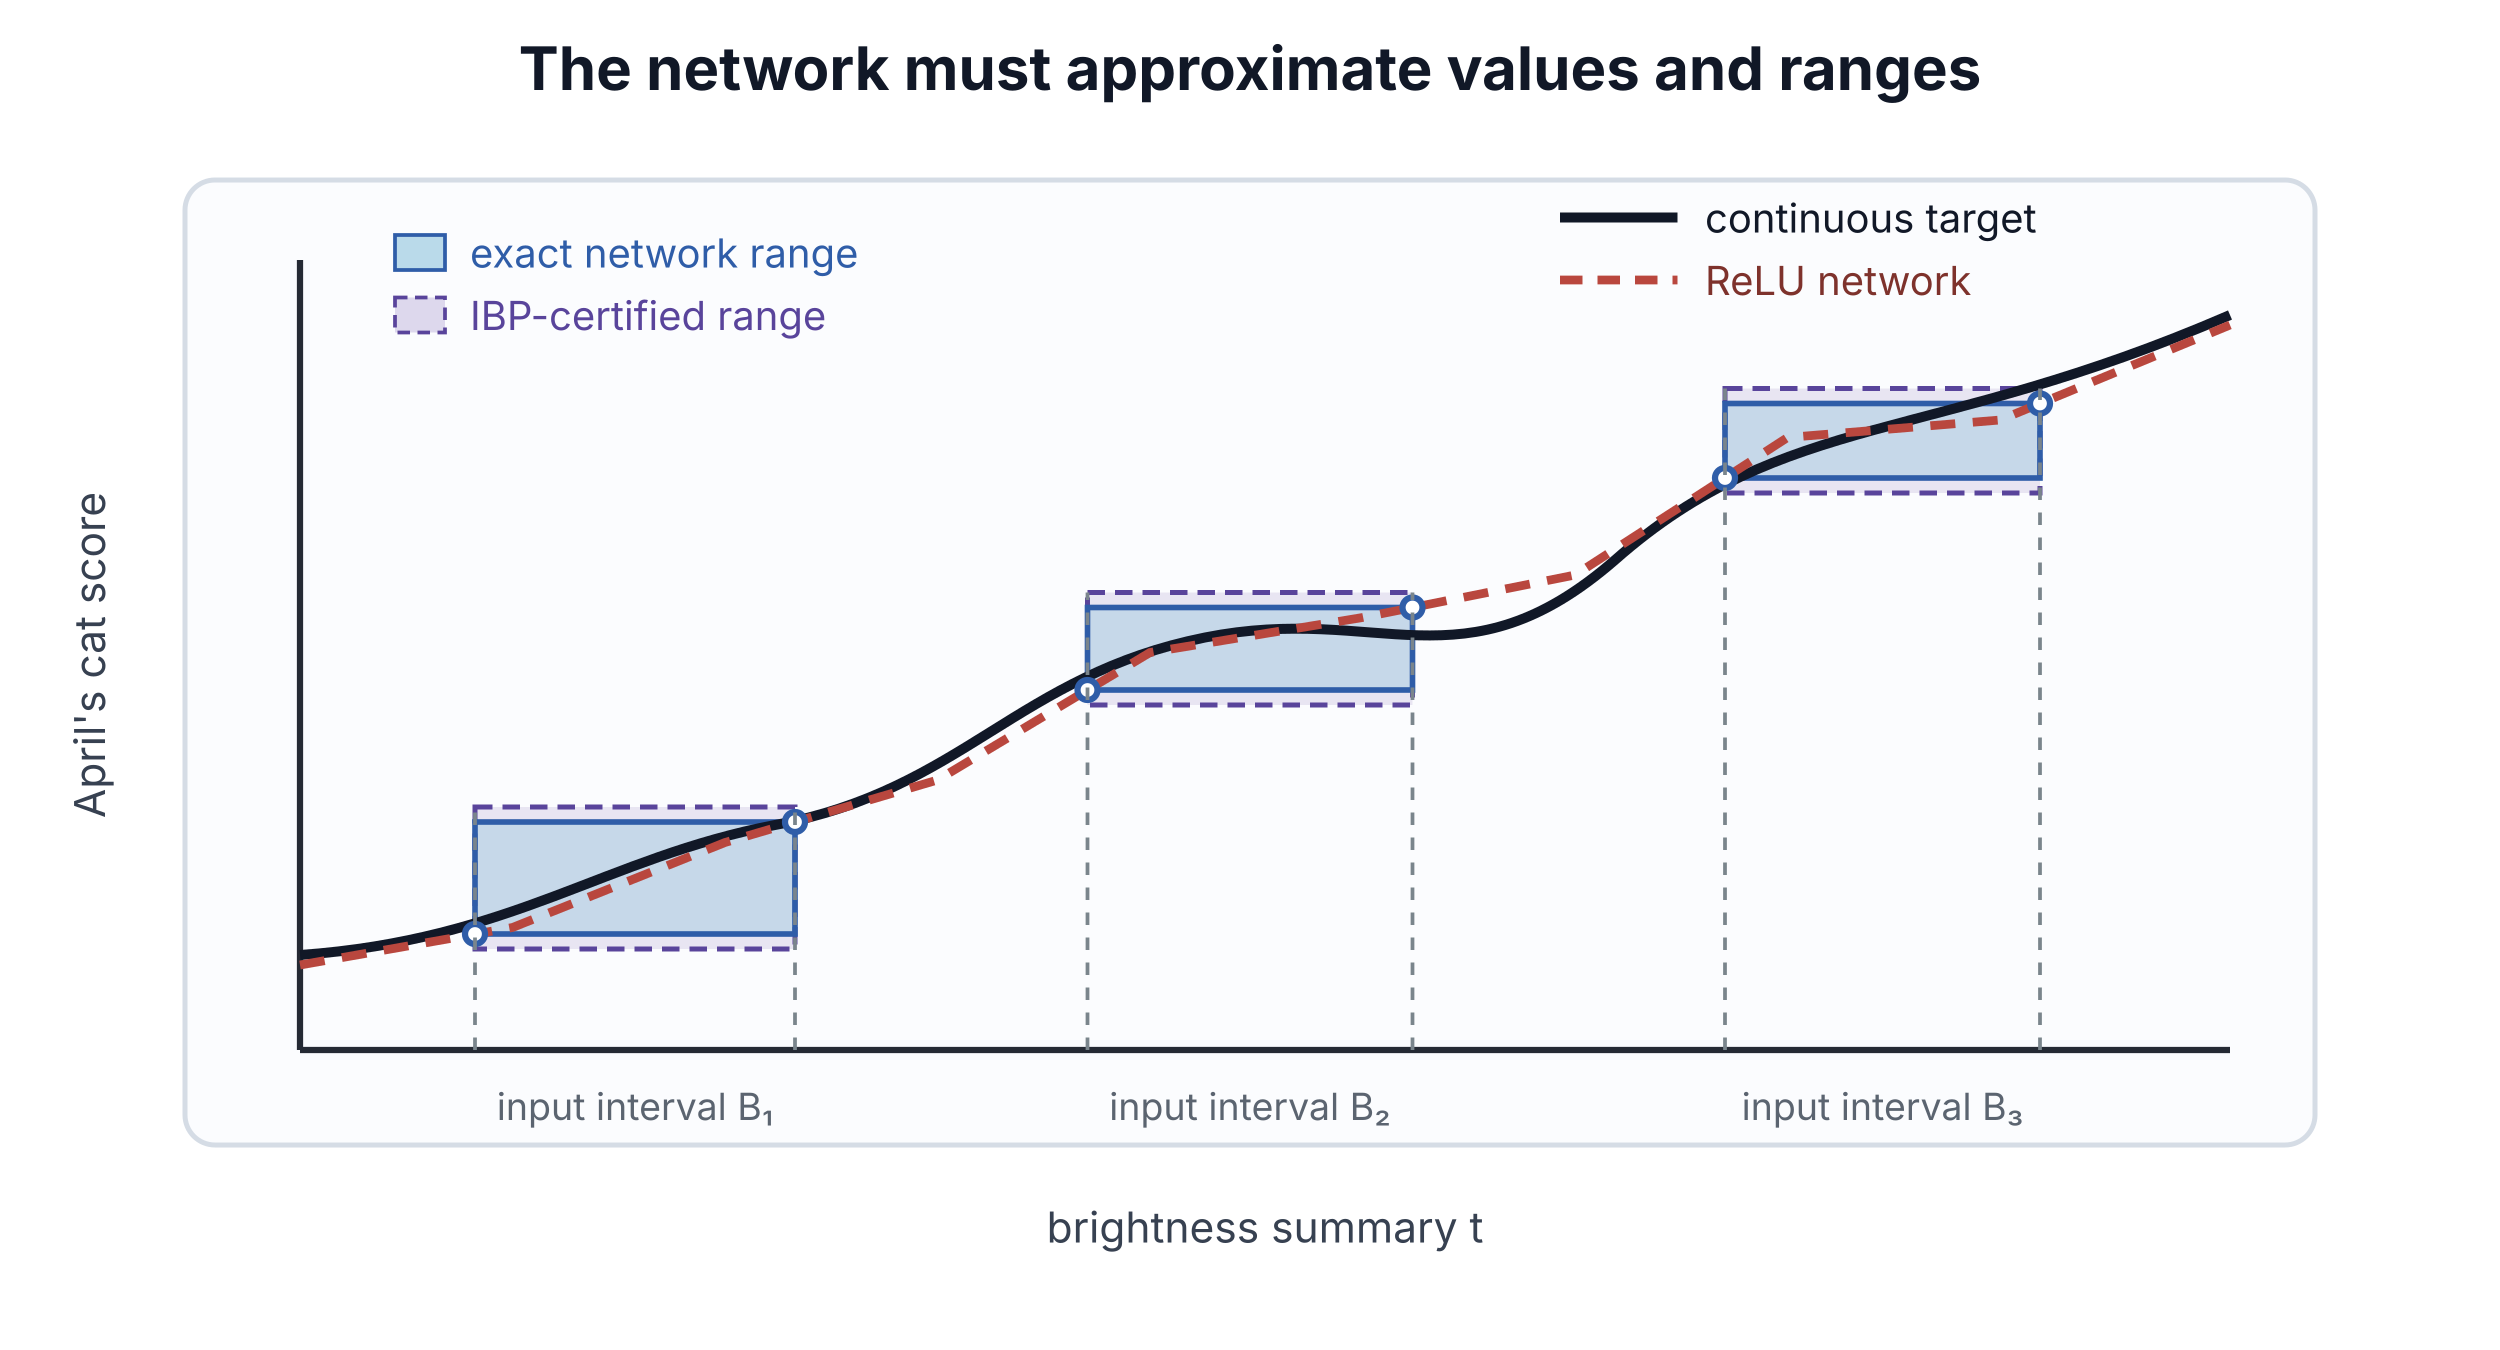
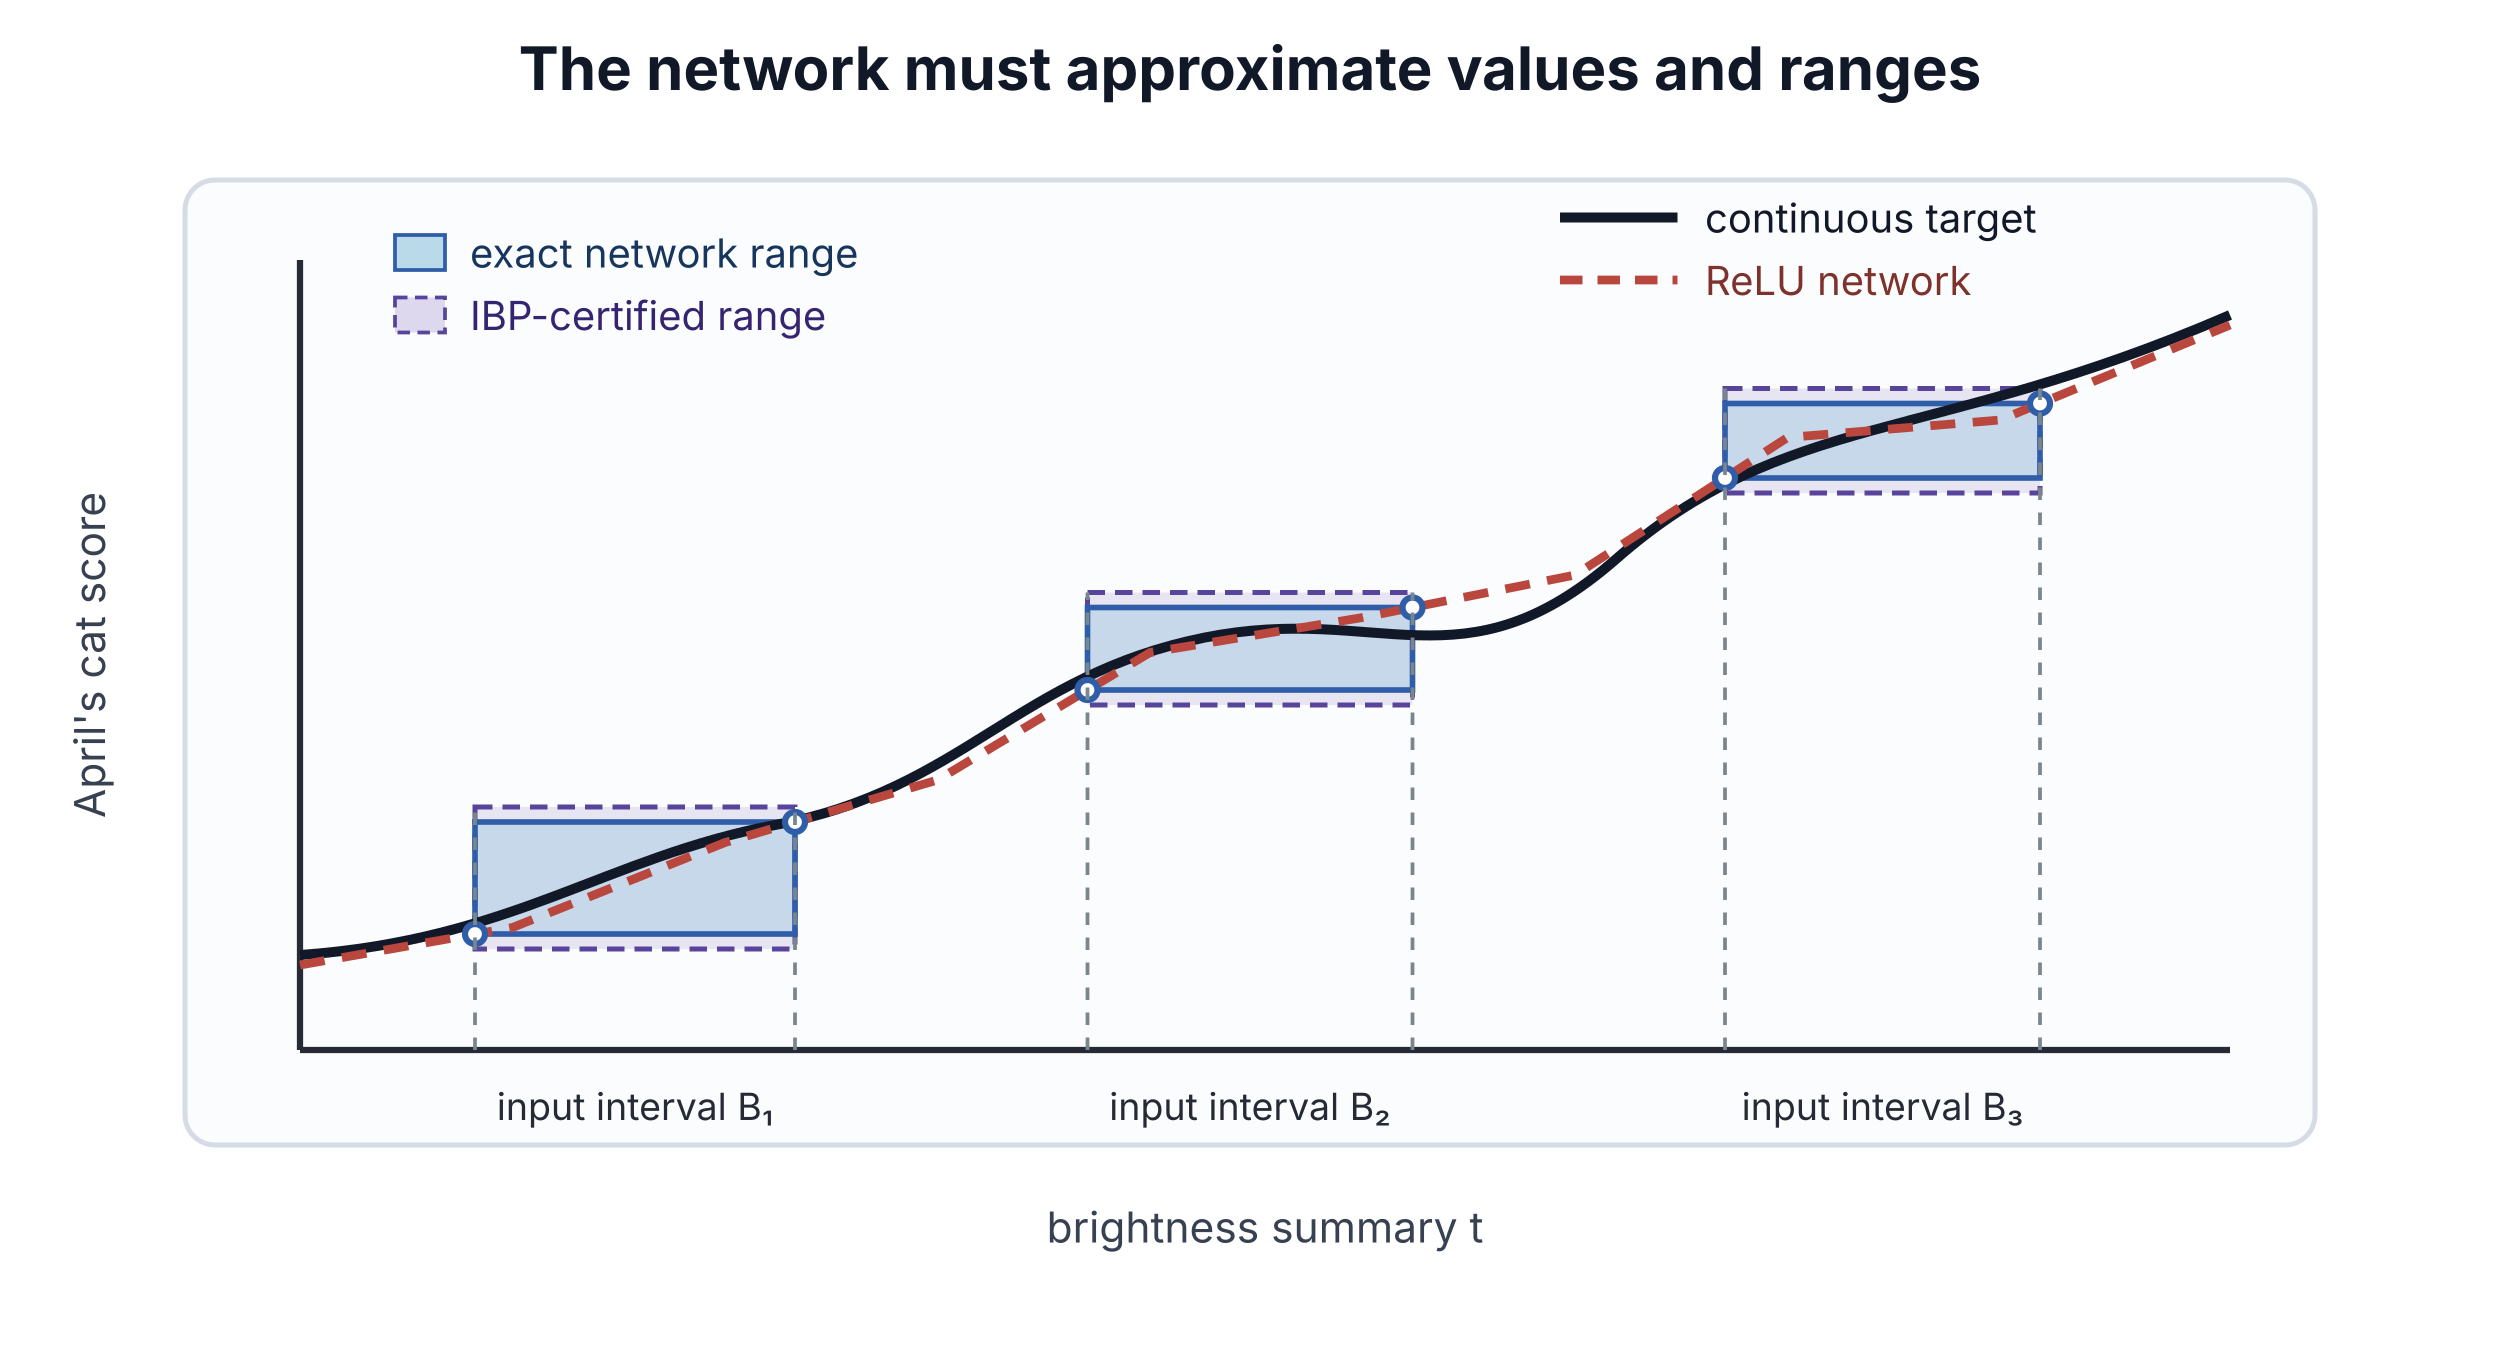
<svg xmlns="http://www.w3.org/2000/svg" viewBox="0 0 1000 540" role="img" aria-labelledby="title desc">
  <rect width="1000" height="540" fill="#fff" />
  <text x="500" y="36" text-anchor="middle" font-family="-apple-system,BlinkMacSystemFont,'Segoe UI',sans-serif" font-size="24" font-weight="650" fill="#111827">The network must approximate values and ranges</text>
  <g font-family="-apple-system,BlinkMacSystemFont,'Segoe UI',sans-serif">
    <rect x="74" y="72" width="852" height="386" rx="12" fill="#fbfcfe" stroke="#d5dce5" stroke-width="2" />
    <line x1="120" y1="420" x2="892" y2="420" stroke="#252a34" stroke-width="2.5" />
    <line x1="120" y1="420" x2="120" y2="104" stroke="#252a34" stroke-width="2.5" />
    <text x="506" y="497" text-anchor="middle" font-size="17" fill="#374151">brightness summary t</text>
    <text x="42" y="262" text-anchor="middle" transform="rotate(-90 42 262)" font-size="17" fill="#374151">April's cat score</text>
    <g id="range-bands">
      <g fill="#c5b9dd" fill-opacity="0.34" stroke="#59449b" stroke-width="2" stroke-dasharray="7 4">
        <rect x="190" y="322.8" width="128" height="56.8" />
        <rect x="435" y="237" width="130" height="45" />
        <rect x="690" y="155.4" width="126" height="41.8" />
      </g>
      <g fill="#8fc3dc" fill-opacity="0.38" stroke="#2f5da8" stroke-width="2.25">
        <rect x="190" y="328.8" width="128" height="44.8" />
        <rect x="435" y="243" width="130" height="33" />
        <rect x="690" y="161.4" width="126" height="29.8" />
      </g>
    </g>
    <path d="M120 382 C205 376 242 343 310 330 C385 316 407 270 482 255 C552 241 585 277 646 224 C714 164 772 178 892 126" fill="none" stroke="#111827" stroke-width="4" />
    <polyline points="120,386 205,371 290,337 375,312 460,261 545,247 630,230 715,175 800,168 892,130" fill="none" stroke="#b9473e" stroke-width="3.5" stroke-dasharray="10 7" />
    <g id="network-range-extrema" fill="#fff" stroke="#2f5da8" stroke-width="2.5">
      <circle cx="190" cy="373.6" r="4" />
      <circle cx="318" cy="328.8" r="4" />
      <circle cx="435" cy="276" r="4" />
      <circle cx="565" cy="243" r="4" />
      <circle cx="690" cy="191.2" r="4" />
      <circle cx="816" cy="161.4" r="4" />
    </g>
    <g font-size="16">
      <line x1="624" y1="87" x2="671" y2="87" stroke="#111827" stroke-width="4" />
      <text x="682" y="93" fill="#111827">continuous target</text>
      <line x1="624" y1="112" x2="671" y2="112" stroke="#b9473e" stroke-width="3.5" stroke-dasharray="9 6" />
      <text x="682" y="118" fill="#7e322c">ReLU network</text>
      <rect x="158" y="94" width="20" height="14" fill="#8fc3dc" fill-opacity="0.6" stroke="#2f5da8" stroke-width="1.5" />
-       <text x="188" y="107" fill="#2f5da8">exact network range</text>
+       <text x="188" y="107" fill="#17365d">exact network range</text>
      <rect x="158" y="119" width="20" height="14" fill="#c5b9dd" fill-opacity="0.55" stroke="#59449b" stroke-width="1.5" stroke-dasharray="5 3" />
-       <text x="188" y="132" fill="#59449b">IBP-certified range</text>
+       <text x="188" y="132" fill="#35246f">IBP-certified range</text>
    </g>
    <g stroke="#7a858c" stroke-width="1.5" stroke-dasharray="5 5">
      <line x1="190" y1="420" x2="190" y2="322.8" />
      <line x1="318" y1="420" x2="318" y2="322.8" />
      <line x1="435" y1="420" x2="435" y2="237" />
      <line x1="565" y1="420" x2="565" y2="237" />
      <line x1="690" y1="420" x2="690" y2="155.4" />
      <line x1="816" y1="420" x2="816" y2="155.4" />
    </g>
-     <text x="254" y="448" text-anchor="middle" font-size="15" fill="#5b6470">input interval B₁</text>
-     <text x="500" y="448" text-anchor="middle" font-size="15" fill="#5b6470">input interval B₂</text>
-     <text x="753" y="448" text-anchor="middle" font-size="15" fill="#5b6470">input interval B₃</text>
+     <text x="254" y="448" text-anchor="middle" font-size="15" fill="#252a34">input interval B₁</text>
+     <text x="500" y="448" text-anchor="middle" font-size="15" fill="#252a34">input interval B₂</text>
+     <text x="753" y="448" text-anchor="middle" font-size="15" fill="#252a34">input interval B₃</text>
  </g>
</svg>
